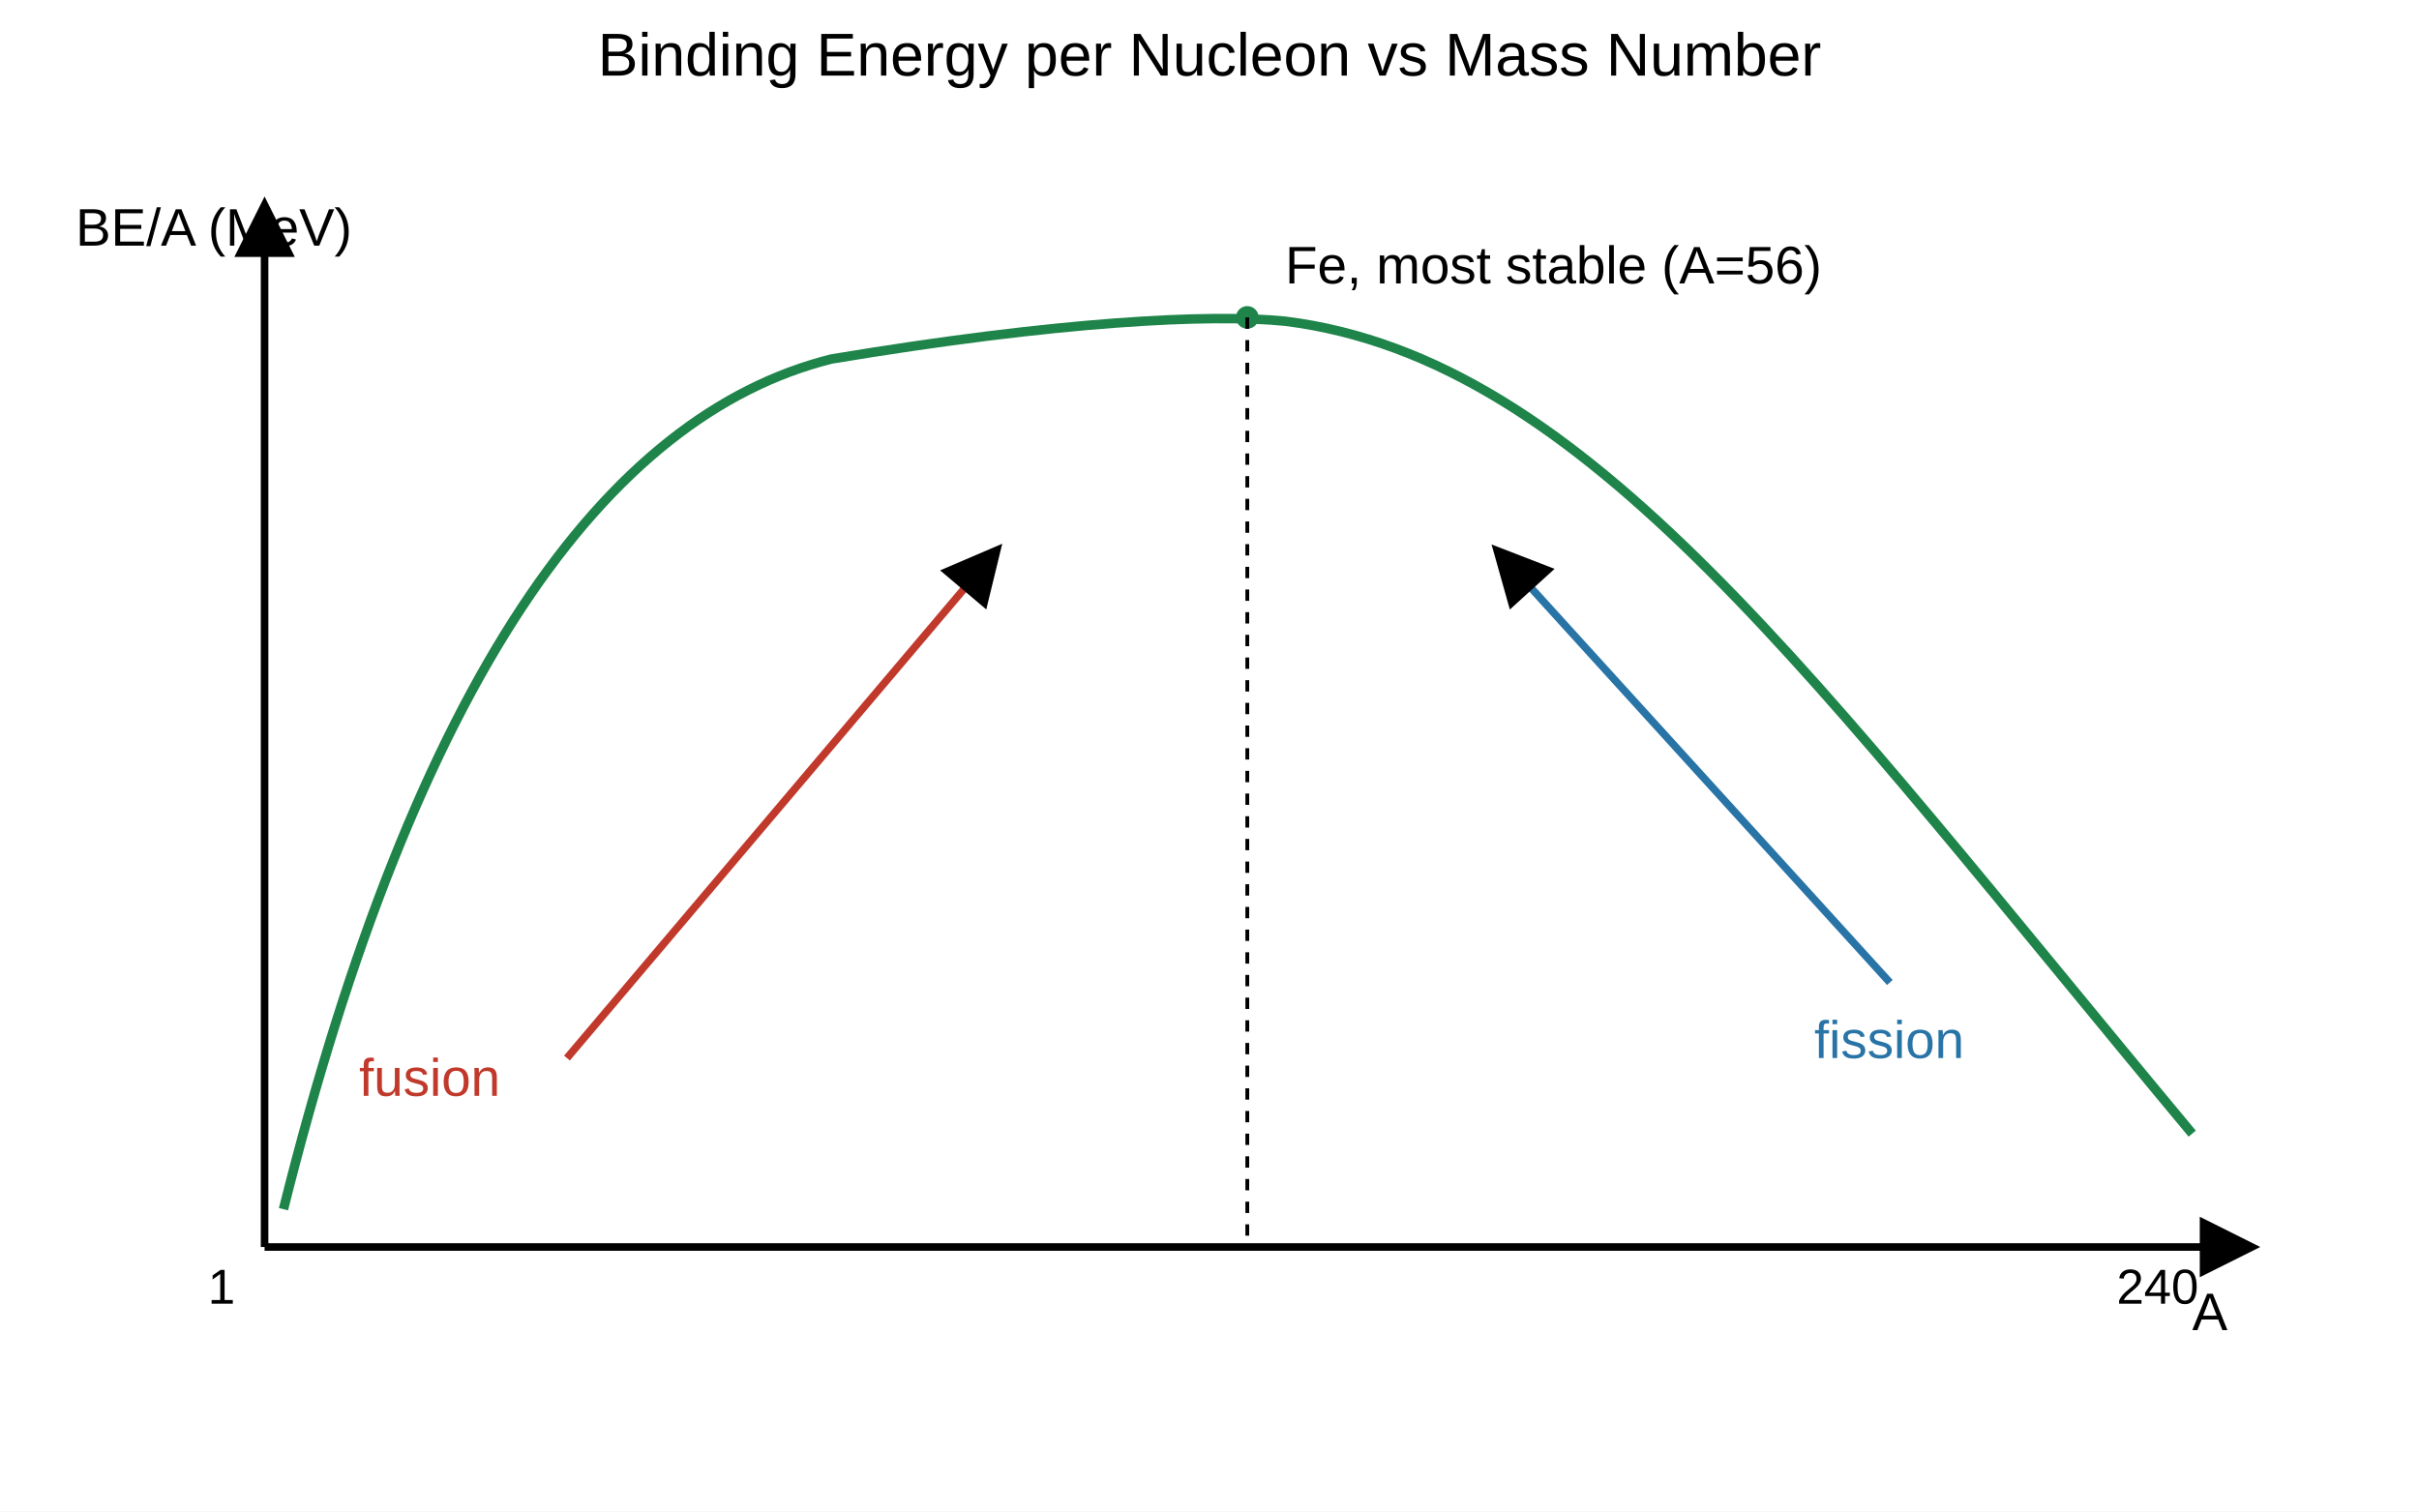
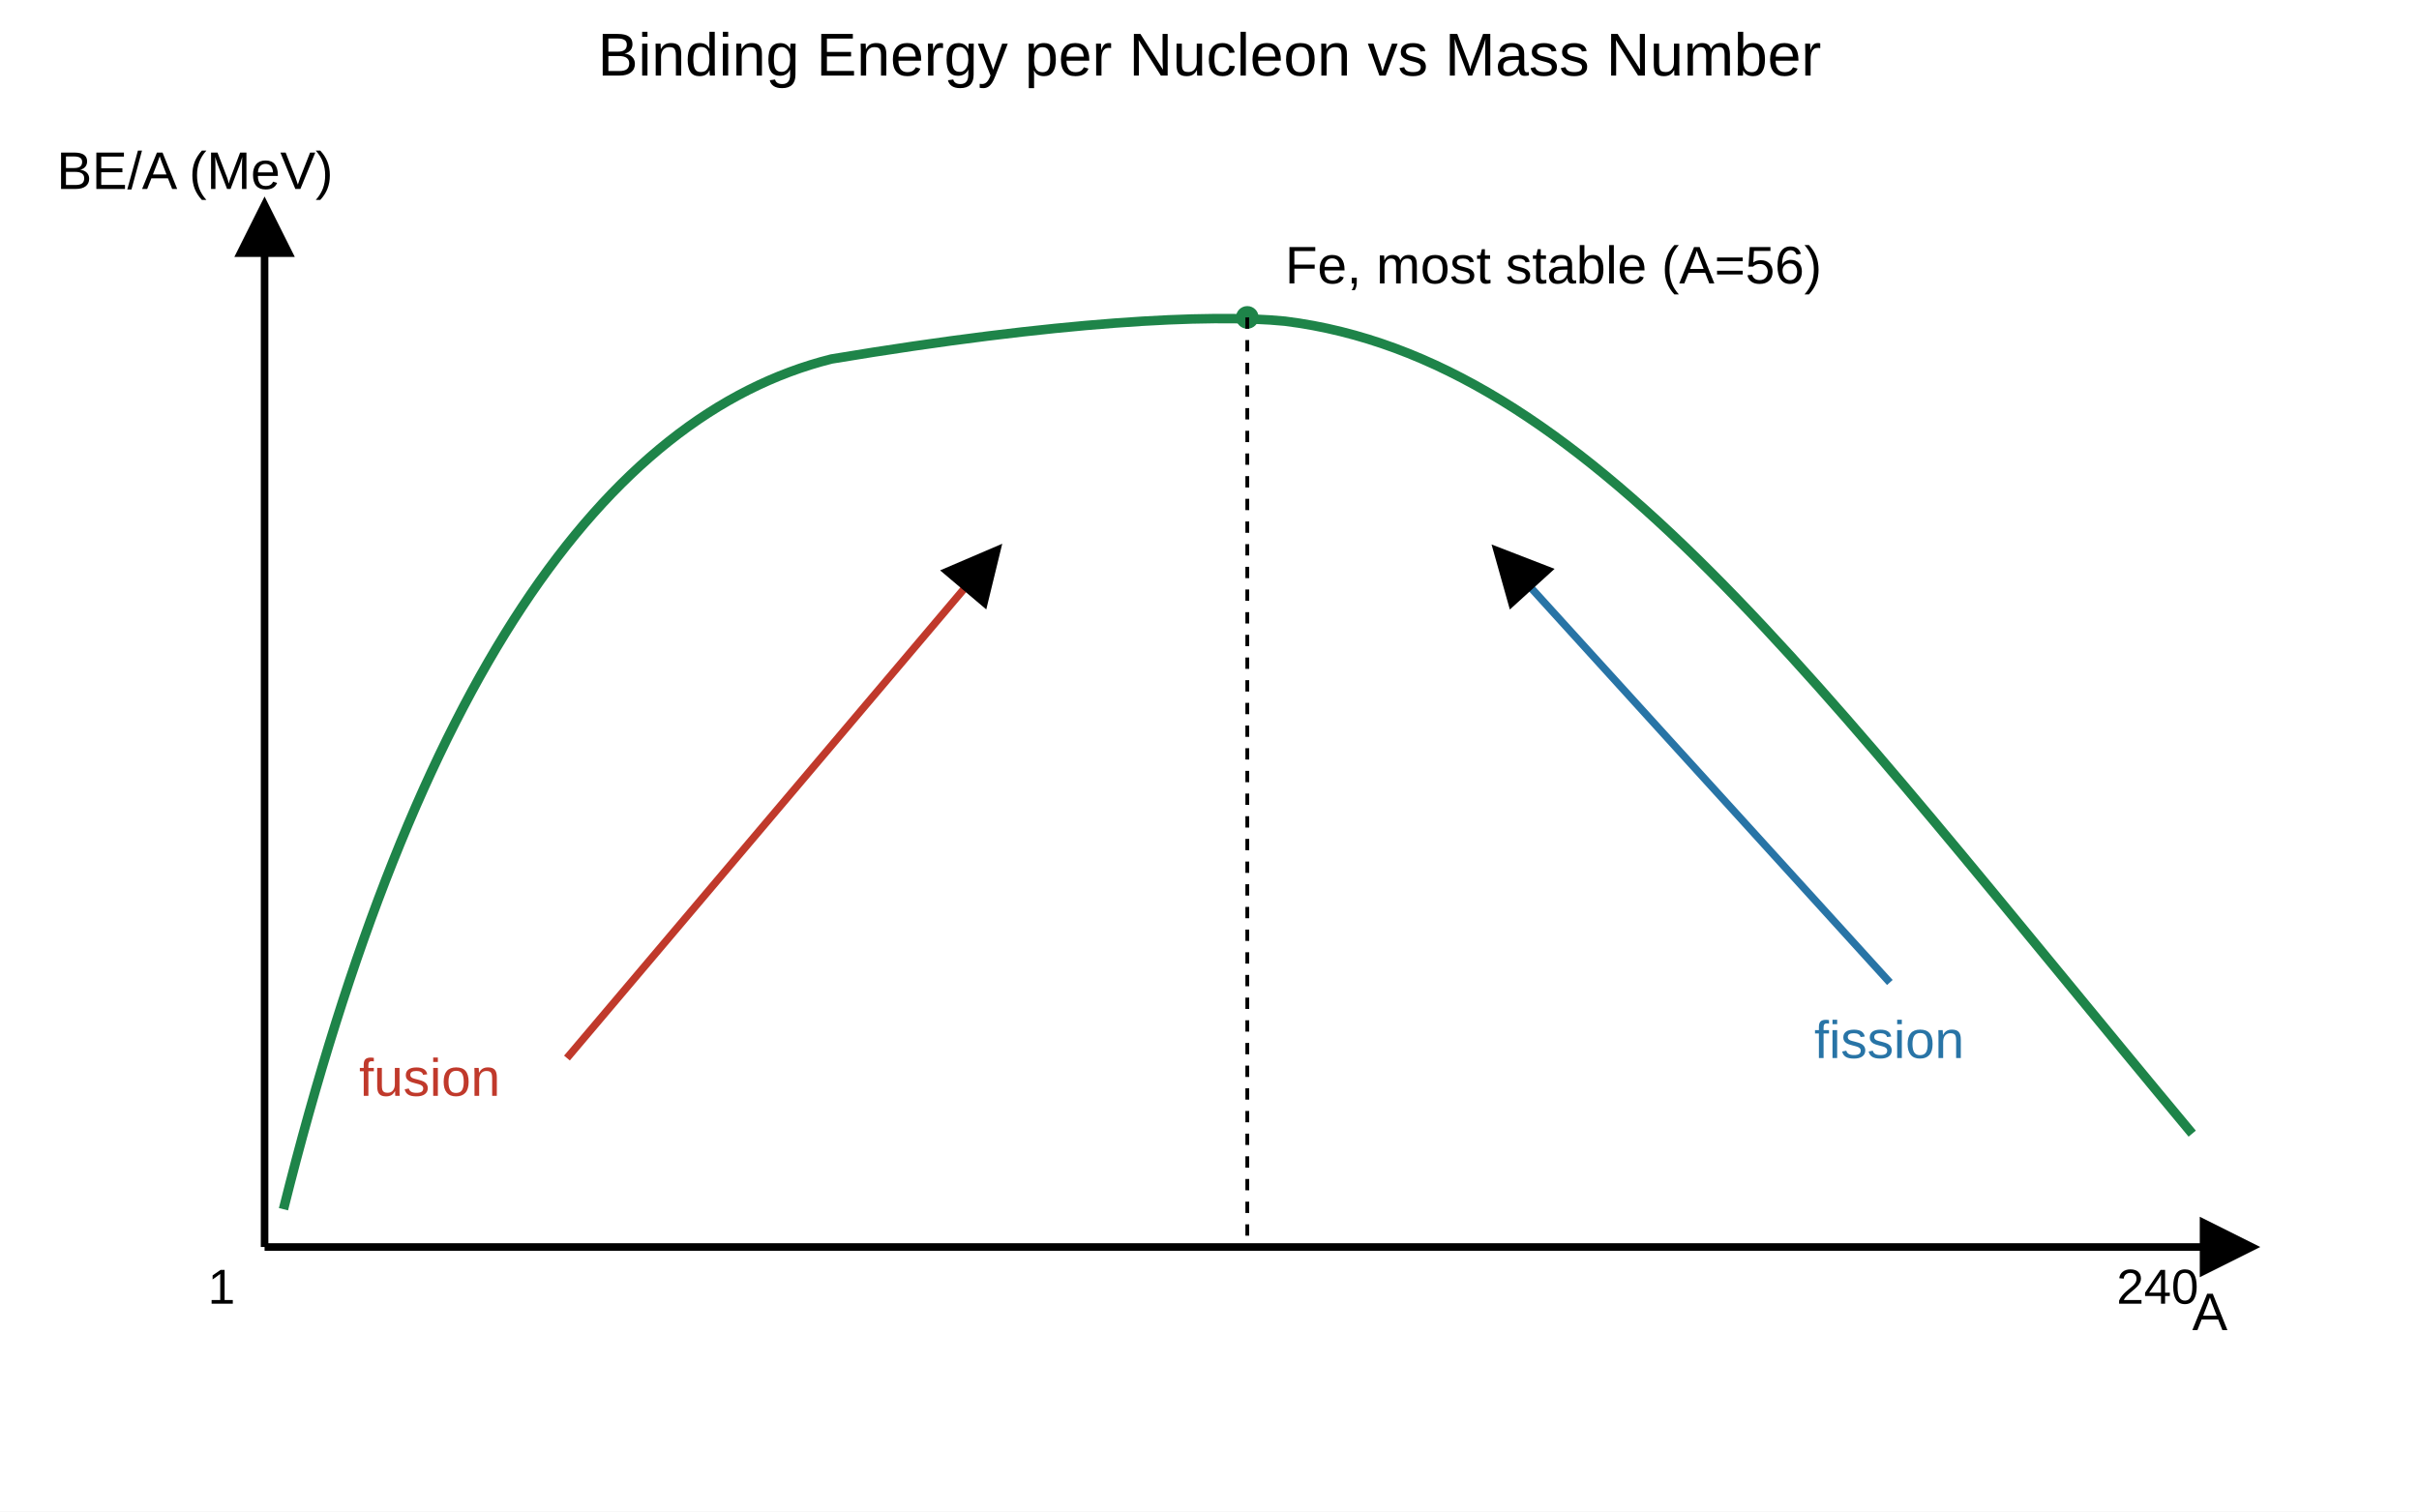
<svg xmlns="http://www.w3.org/2000/svg" viewBox="0 0 640 400" font-family="Arial, sans-serif">
  <rect x="0" y="0" width="640" height="400" fill="white" />
  <defs>
    <marker id="arrowF" markerWidth="8" markerHeight="8" refX="4" refY="4" orient="auto">
      <path d="M0,0 L8,4 L0,8 Z" fill="black" />
    </marker>
  </defs>
  <text x="320" y="20" font-size="16" text-anchor="middle" fill="black">Binding Energy per Nucleon vs Mass Number</text>
  <line x1="70" y1="330" x2="70" y2="60" stroke="black" stroke-width="2" marker-end="url(#arrowF)" />
  <line x1="70" y1="330" x2="590" y2="330" stroke="black" stroke-width="2" marker-end="url(#arrowF)" />
-   <text x="20" y="65" font-size="14" fill="black">BE/A (MeV)</text>
+   <text x="15" y="50" font-size="14" fill="black">BE/A (MeV)</text>
  <text x="580" y="352" font-size="14" fill="black">A</text>
  <text x="55" y="345" font-size="13" fill="black">1</text>
  <text x="560" y="345" font-size="13" fill="black">240</text>
  <path d="M 75 320 C 110 180 160 110 220 95 C 280 85 320 83 340 85 C 420 95 480 180 580 300" stroke="#1e8449" stroke-width="2.5" fill="none" />
  <circle cx="330" cy="84" r="3" fill="#1e8449" />
  <text x="340" y="75" font-size="14" fill="black">Fe, most stable (A=56)</text>
  <line x1="330" y1="84" x2="330" y2="330" stroke="black" stroke-width="1" stroke-dasharray="3,3" />
  <line x1="150" y1="280" x2="260" y2="150" stroke="#c0392b" stroke-width="2" marker-end="url(#arrowF)" />
  <text x="95" y="290" font-size="14" fill="#c0392b">fusion</text>
  <line x1="500" y1="260" x2="400" y2="150" stroke="#2874a6" stroke-width="2" marker-end="url(#arrowF)" />
  <text x="480" y="280" font-size="14" fill="#2874a6">fission</text>
</svg>
